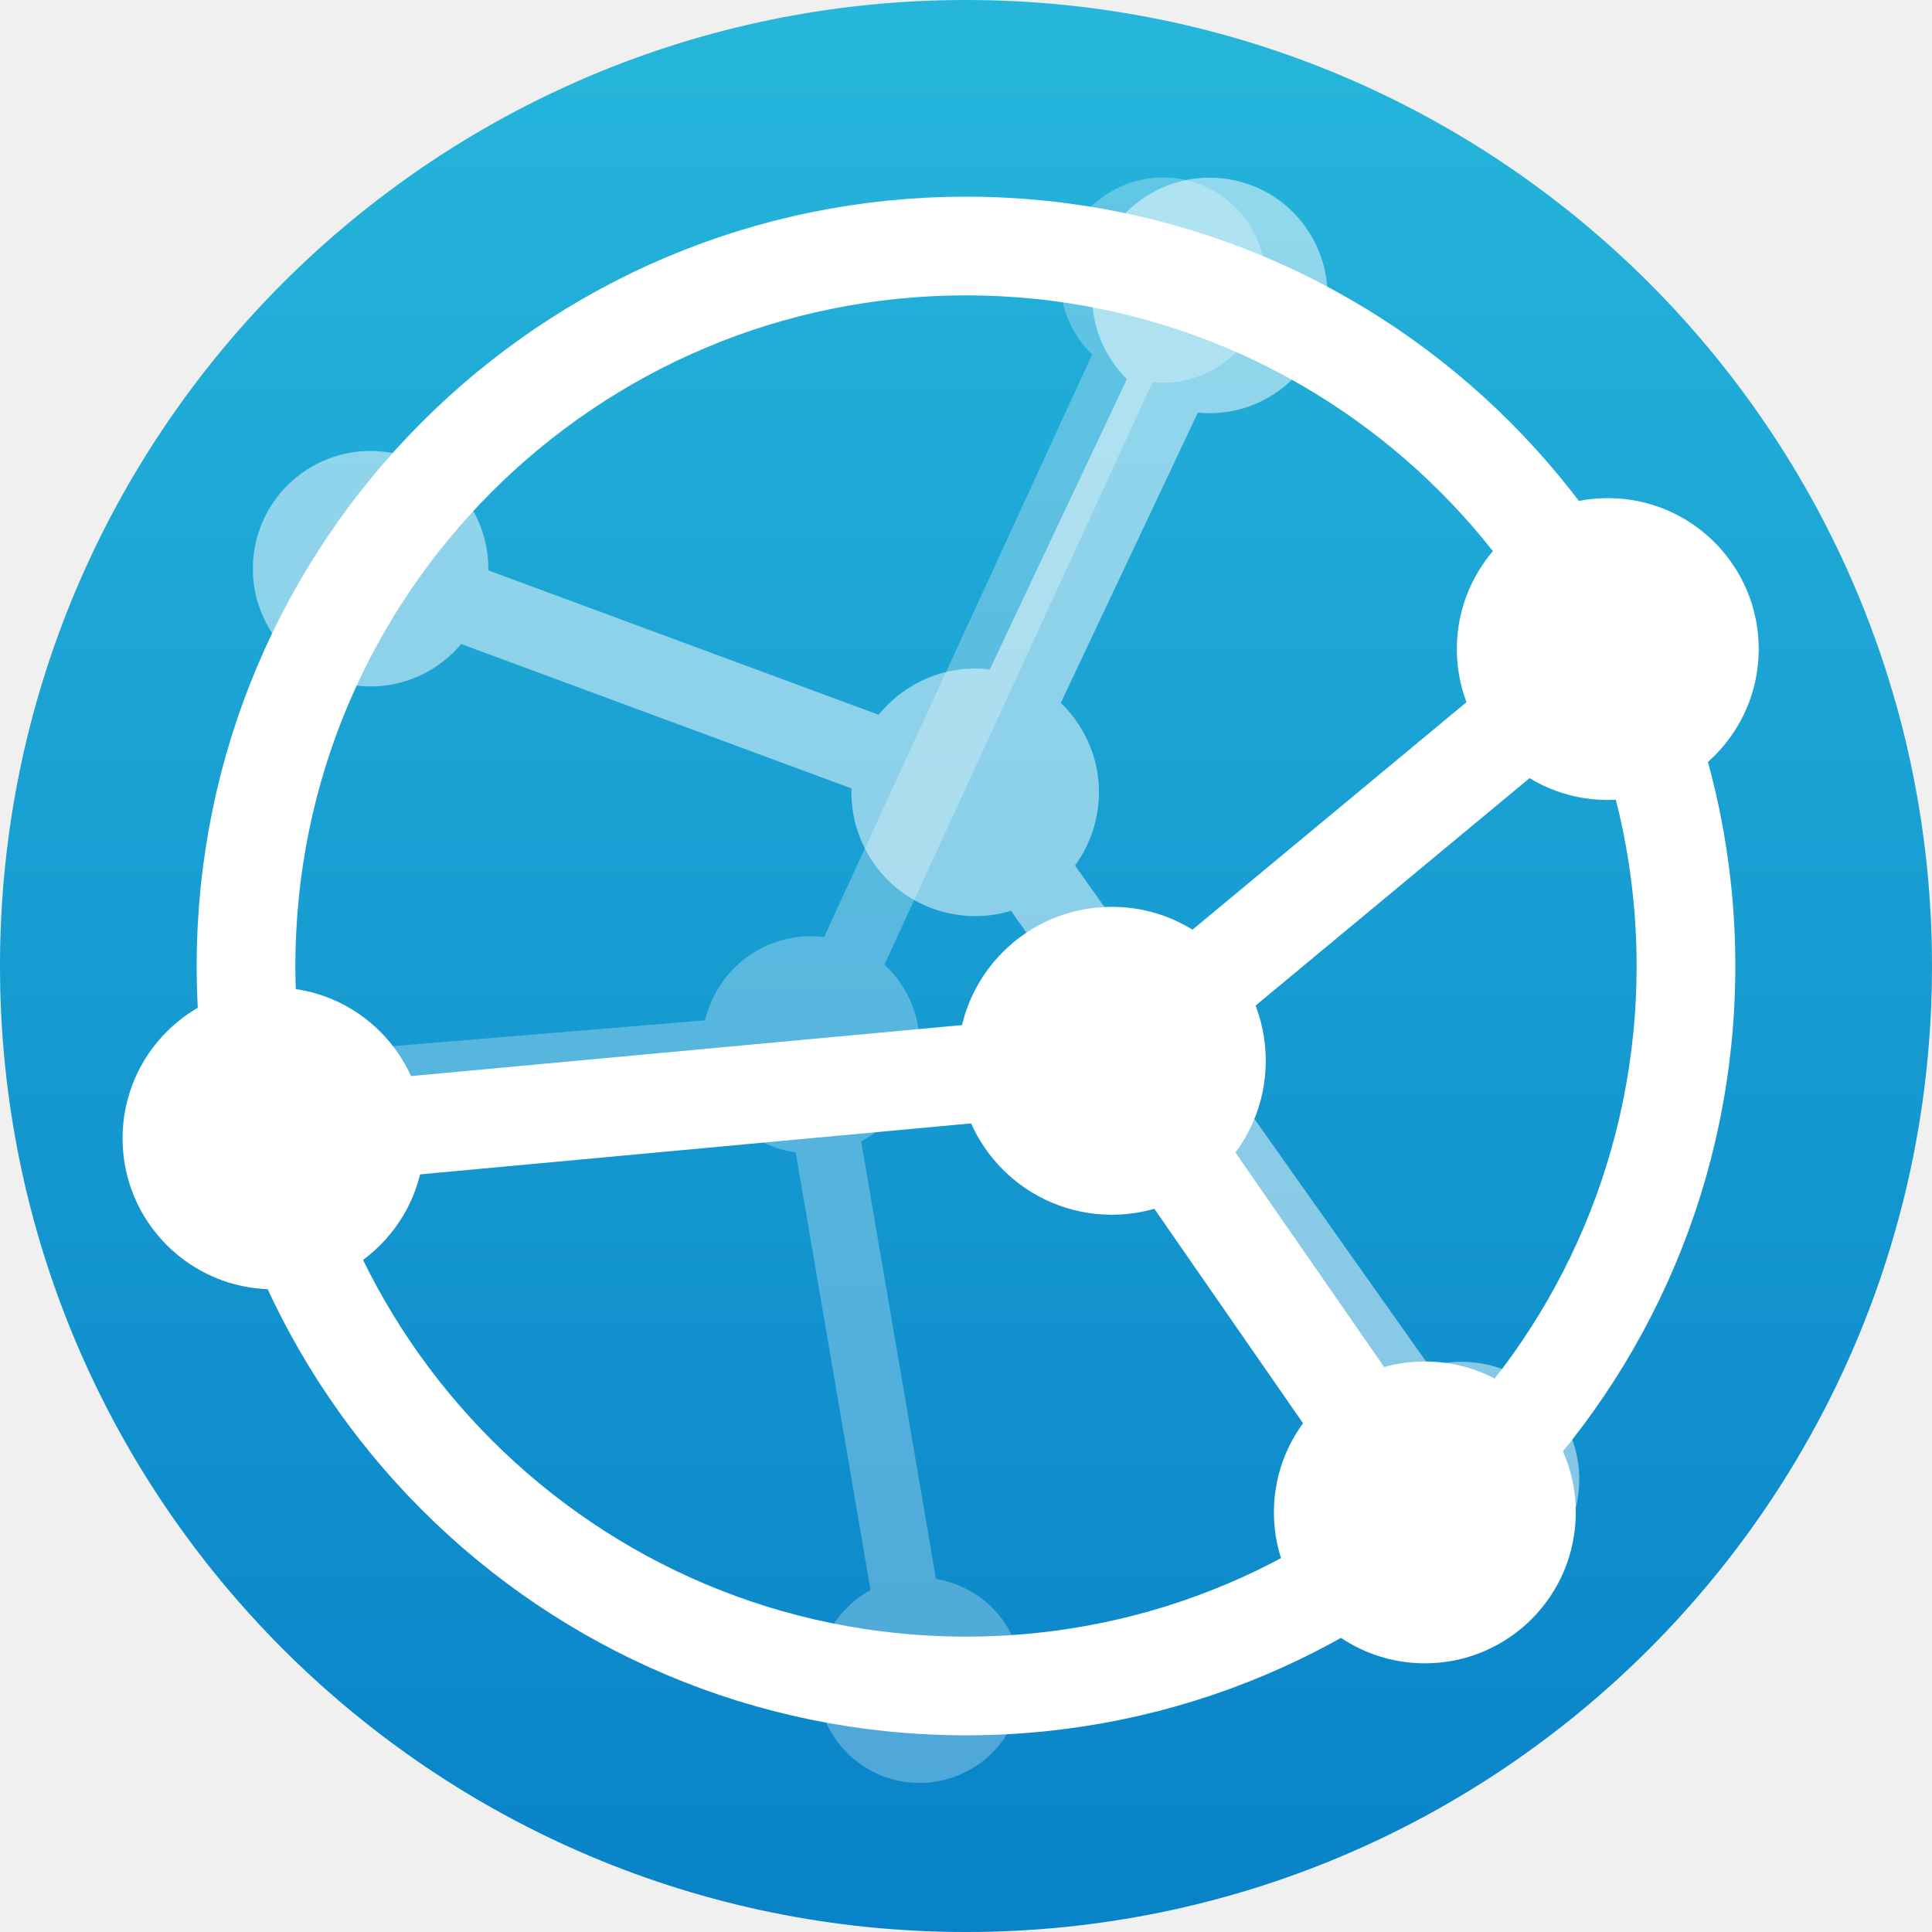
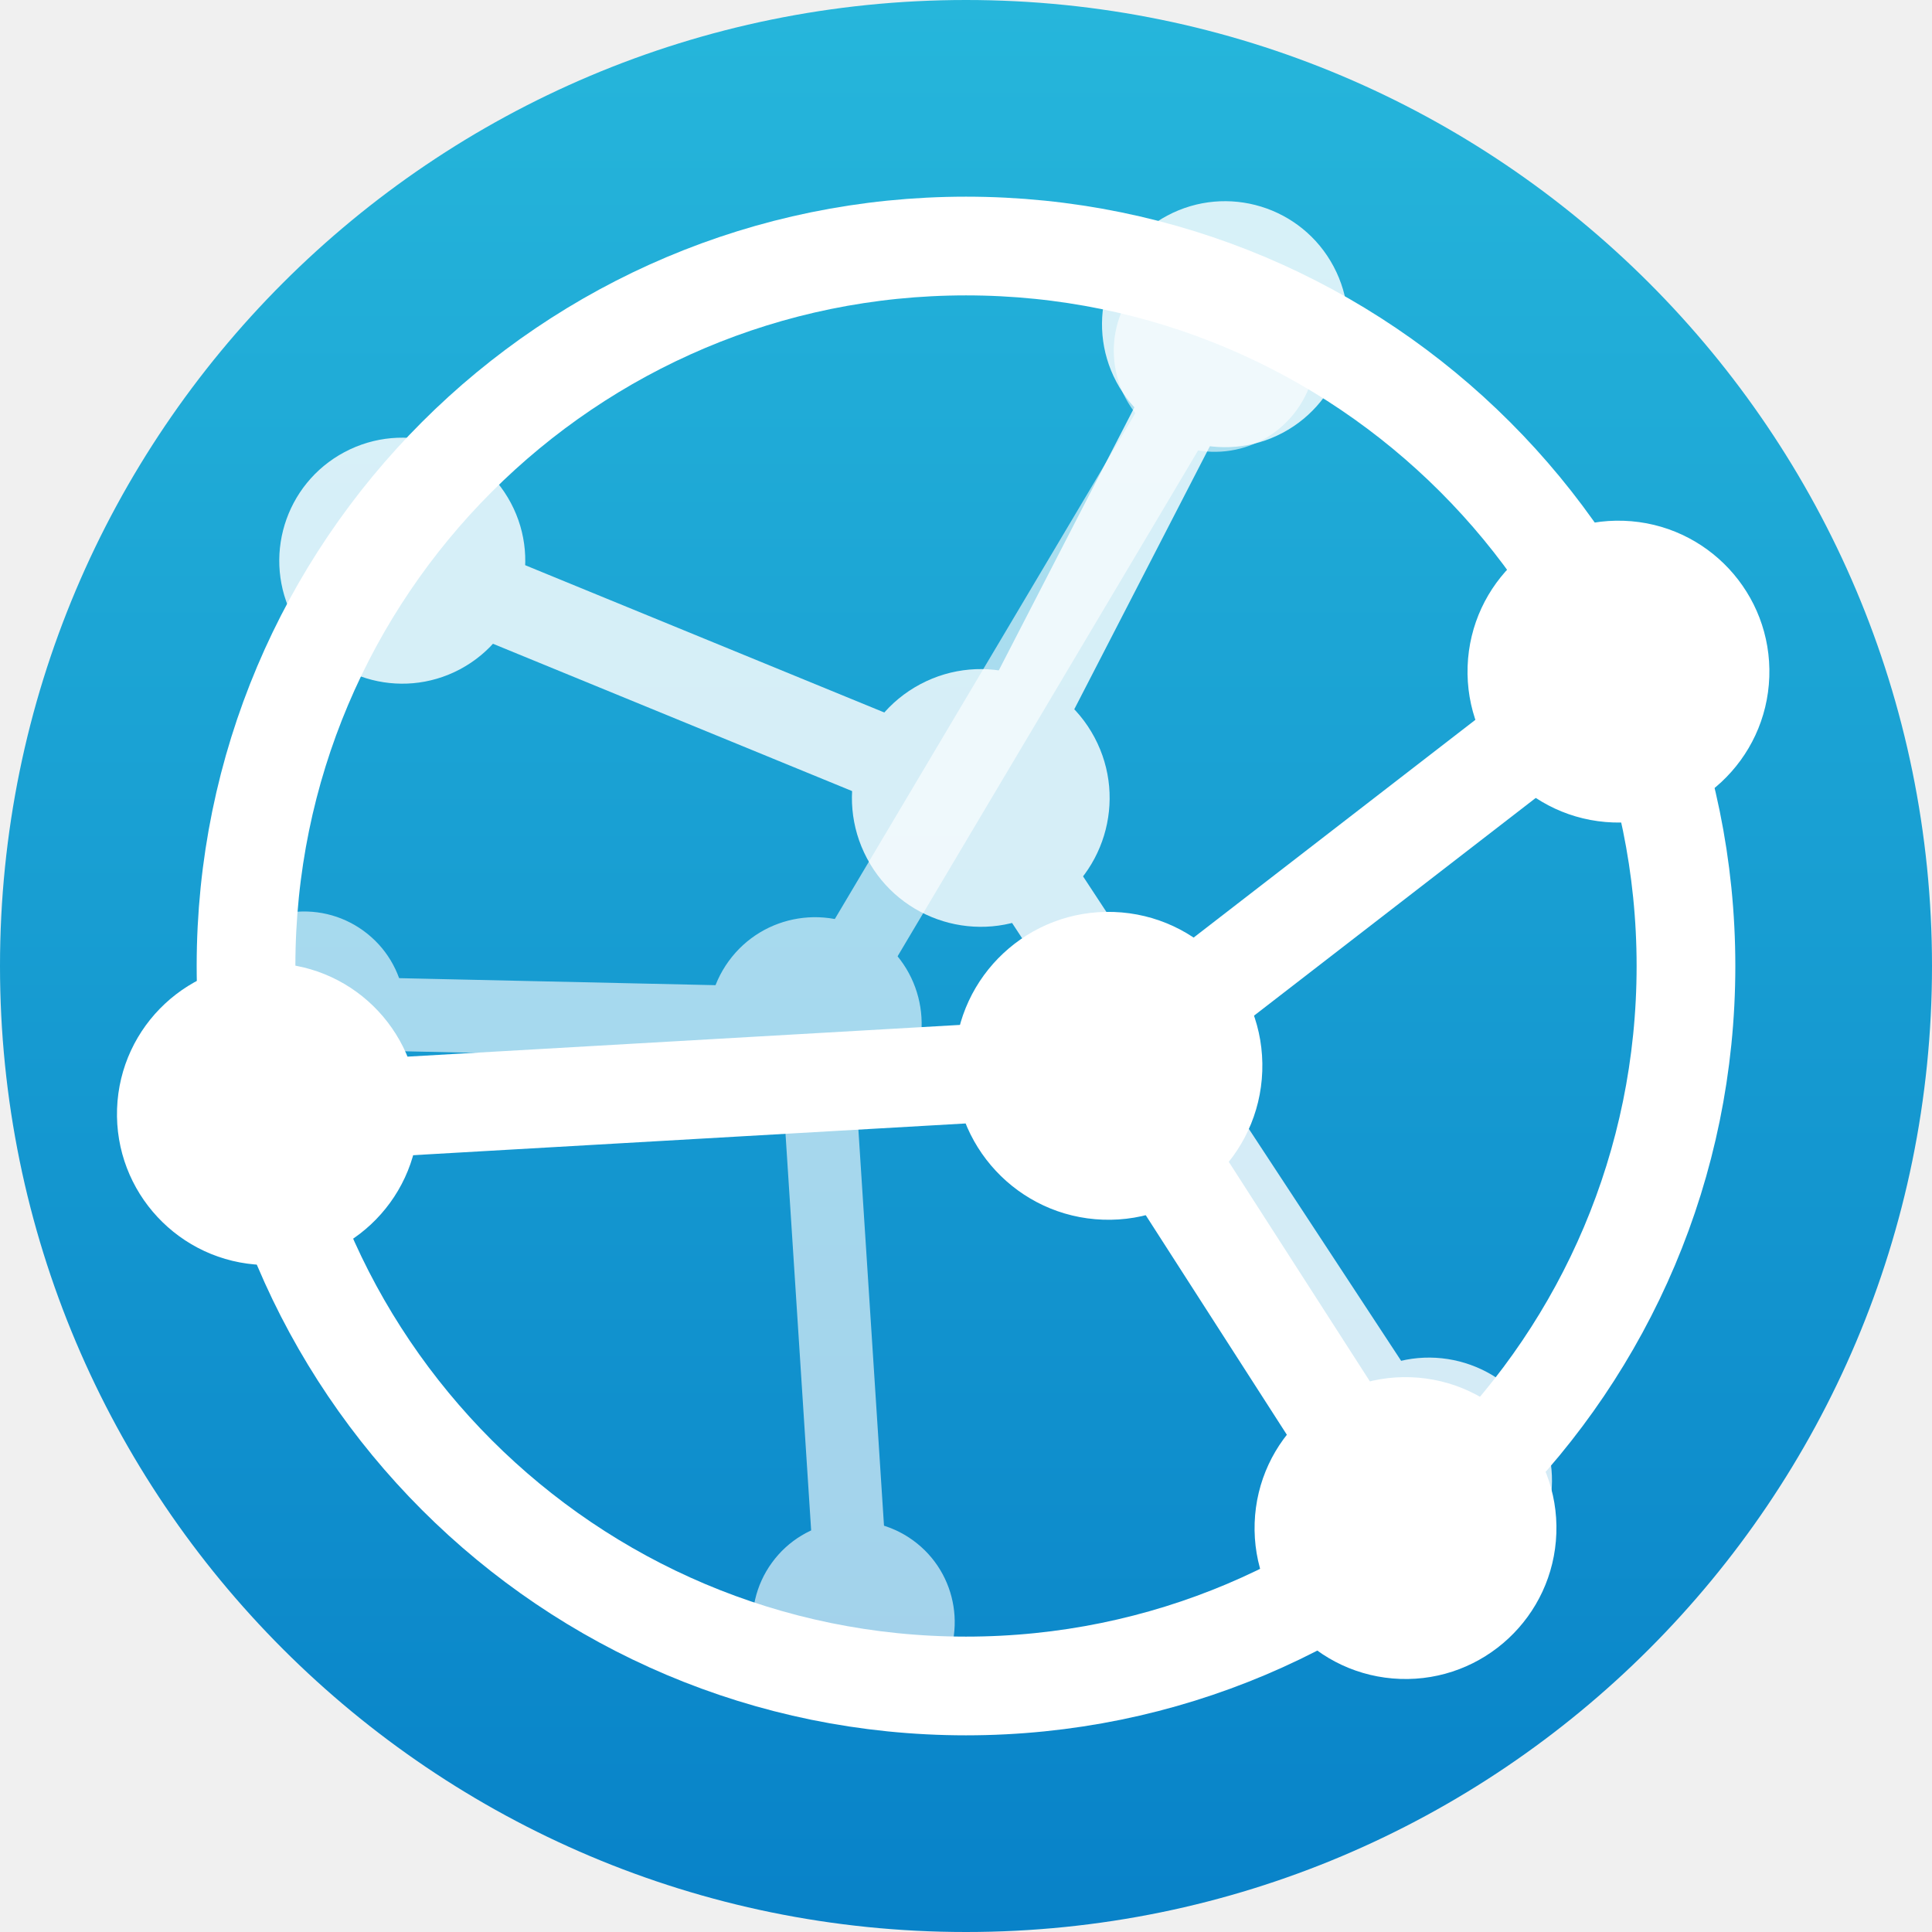
<svg xmlns="http://www.w3.org/2000/svg" width="64" height="64" viewBox="0 0 64 64">
  <defs>
    <linearGradient id="st" x1="32" y1="64" x2="32" y2="0" gradientUnits="userSpaceOnUse">
      <stop offset="0" stop-color="#0882C8" />
      <stop offset="1" stop-color="#26B6DB" />
    </linearGradient>
  </defs>
  <circle cx="32" cy="32" r="32" fill="url(#st)" />
  <circle cx="32" cy="32" r="23.85" fill="none" stroke="#fff" stroke-width="3.27" />
-   <g transform="rotate(120 32 32)">
-     <g fill="#fff" stroke="#fff" opacity="0.28" stroke-width="2.20" stroke-linecap="round">
-       <line x1="36.83" y1="35.14" x2="53.26" y2="21.50" />
-       <circle cx="53.26" cy="21.50" r="3.4" stroke="none" />
-       <line x1="36.83" y1="35.14" x2="47.20" y2="50.10" />
-       <circle cx="47.20" cy="50.10" r="3.4" stroke="none" />
-       <line x1="36.83" y1="35.14" x2="9.06" y2="37.71" />
-       <circle cx="9.06" cy="37.71" r="3.4" stroke="none" />
-       <circle cx="36.83" cy="35.14" r="3.6" stroke="none" />
-     </g>
+   <g transform="translate(32 32) rotate(126) scale(0.93) translate(-32 -32)" fill="#fff" stroke="#fff" opacity="0.62" stroke-width="2.6" stroke-linecap="round">
+     <line x1="36.83" y1="35.14" x2="53.26" y2="21.50" />
+     <circle cx="53.26" cy="21.50" r="3.6" stroke="none" />
+     <line x1="36.83" y1="35.14" x2="47.20" y2="50.10" />
+     <circle cx="47.20" cy="50.10" r="3.6" stroke="none" />
+     <line x1="36.83" y1="35.14" x2="9.06" y2="37.71" />
+     <circle cx="9.06" cy="37.71" r="3.6" stroke="none" />
+     <circle cx="36.83" cy="35.14" r="3.8" stroke="none" />
  </g>
-   <g transform="rotate(240 32 32)">
-     <g fill="#fff" stroke="#fff" opacity="0.5" stroke-width="2.60" stroke-linecap="round">
-       <line x1="36.83" y1="35.14" x2="53.26" y2="21.50" />
-       <circle cx="53.26" cy="21.50" r="3.9" stroke="none" />
-       <line x1="36.83" y1="35.14" x2="47.20" y2="50.10" />
-       <circle cx="47.20" cy="50.10" r="3.9" stroke="none" />
-       <line x1="36.83" y1="35.14" x2="9.06" y2="37.71" />
-       <circle cx="9.06" cy="37.71" r="3.9" stroke="none" />
-       <circle cx="36.83" cy="35.14" r="4.1" stroke="none" />
-     </g>
+   <g transform="translate(32 32) rotate(242) scale(0.97) translate(-32 -32)" fill="#fff" stroke="#fff" opacity="0.82" stroke-width="2.9" stroke-linecap="round">
+     <line x1="36.83" y1="35.14" x2="53.26" y2="21.50" />
+     <circle cx="53.26" cy="21.50" r="4.2" stroke="none" />
+     <line x1="36.83" y1="35.14" x2="47.20" y2="50.10" />
+     <circle cx="47.20" cy="50.10" r="4.2" stroke="none" />
+     <line x1="36.83" y1="35.14" x2="9.06" y2="37.71" />
+     <circle cx="9.06" cy="37.71" r="4.2" stroke="none" />
+     <circle cx="36.83" cy="35.14" r="4.4" stroke="none" />
  </g>
-   <g fill="#fff" stroke="#fff" opacity="1.0" stroke-width="3.27" stroke-linecap="round">
+   <g transform="translate(32 32) rotate(2) scale(1) translate(-32 -32)" fill="#fff" stroke="#fff" opacity="1" stroke-width="3.27" stroke-linecap="round">
    <line x1="36.83" y1="35.14" x2="53.26" y2="21.50" />
    <circle cx="53.26" cy="21.50" r="5.0" stroke="none" />
    <line x1="36.83" y1="35.14" x2="47.20" y2="50.10" />
    <circle cx="47.20" cy="50.10" r="5.0" stroke="none" />
    <line x1="36.83" y1="35.14" x2="9.06" y2="37.71" />
    <circle cx="9.06" cy="37.71" r="5.0" stroke="none" />
    <circle cx="36.83" cy="35.14" r="5.1" stroke="none" />
  </g>
</svg>
